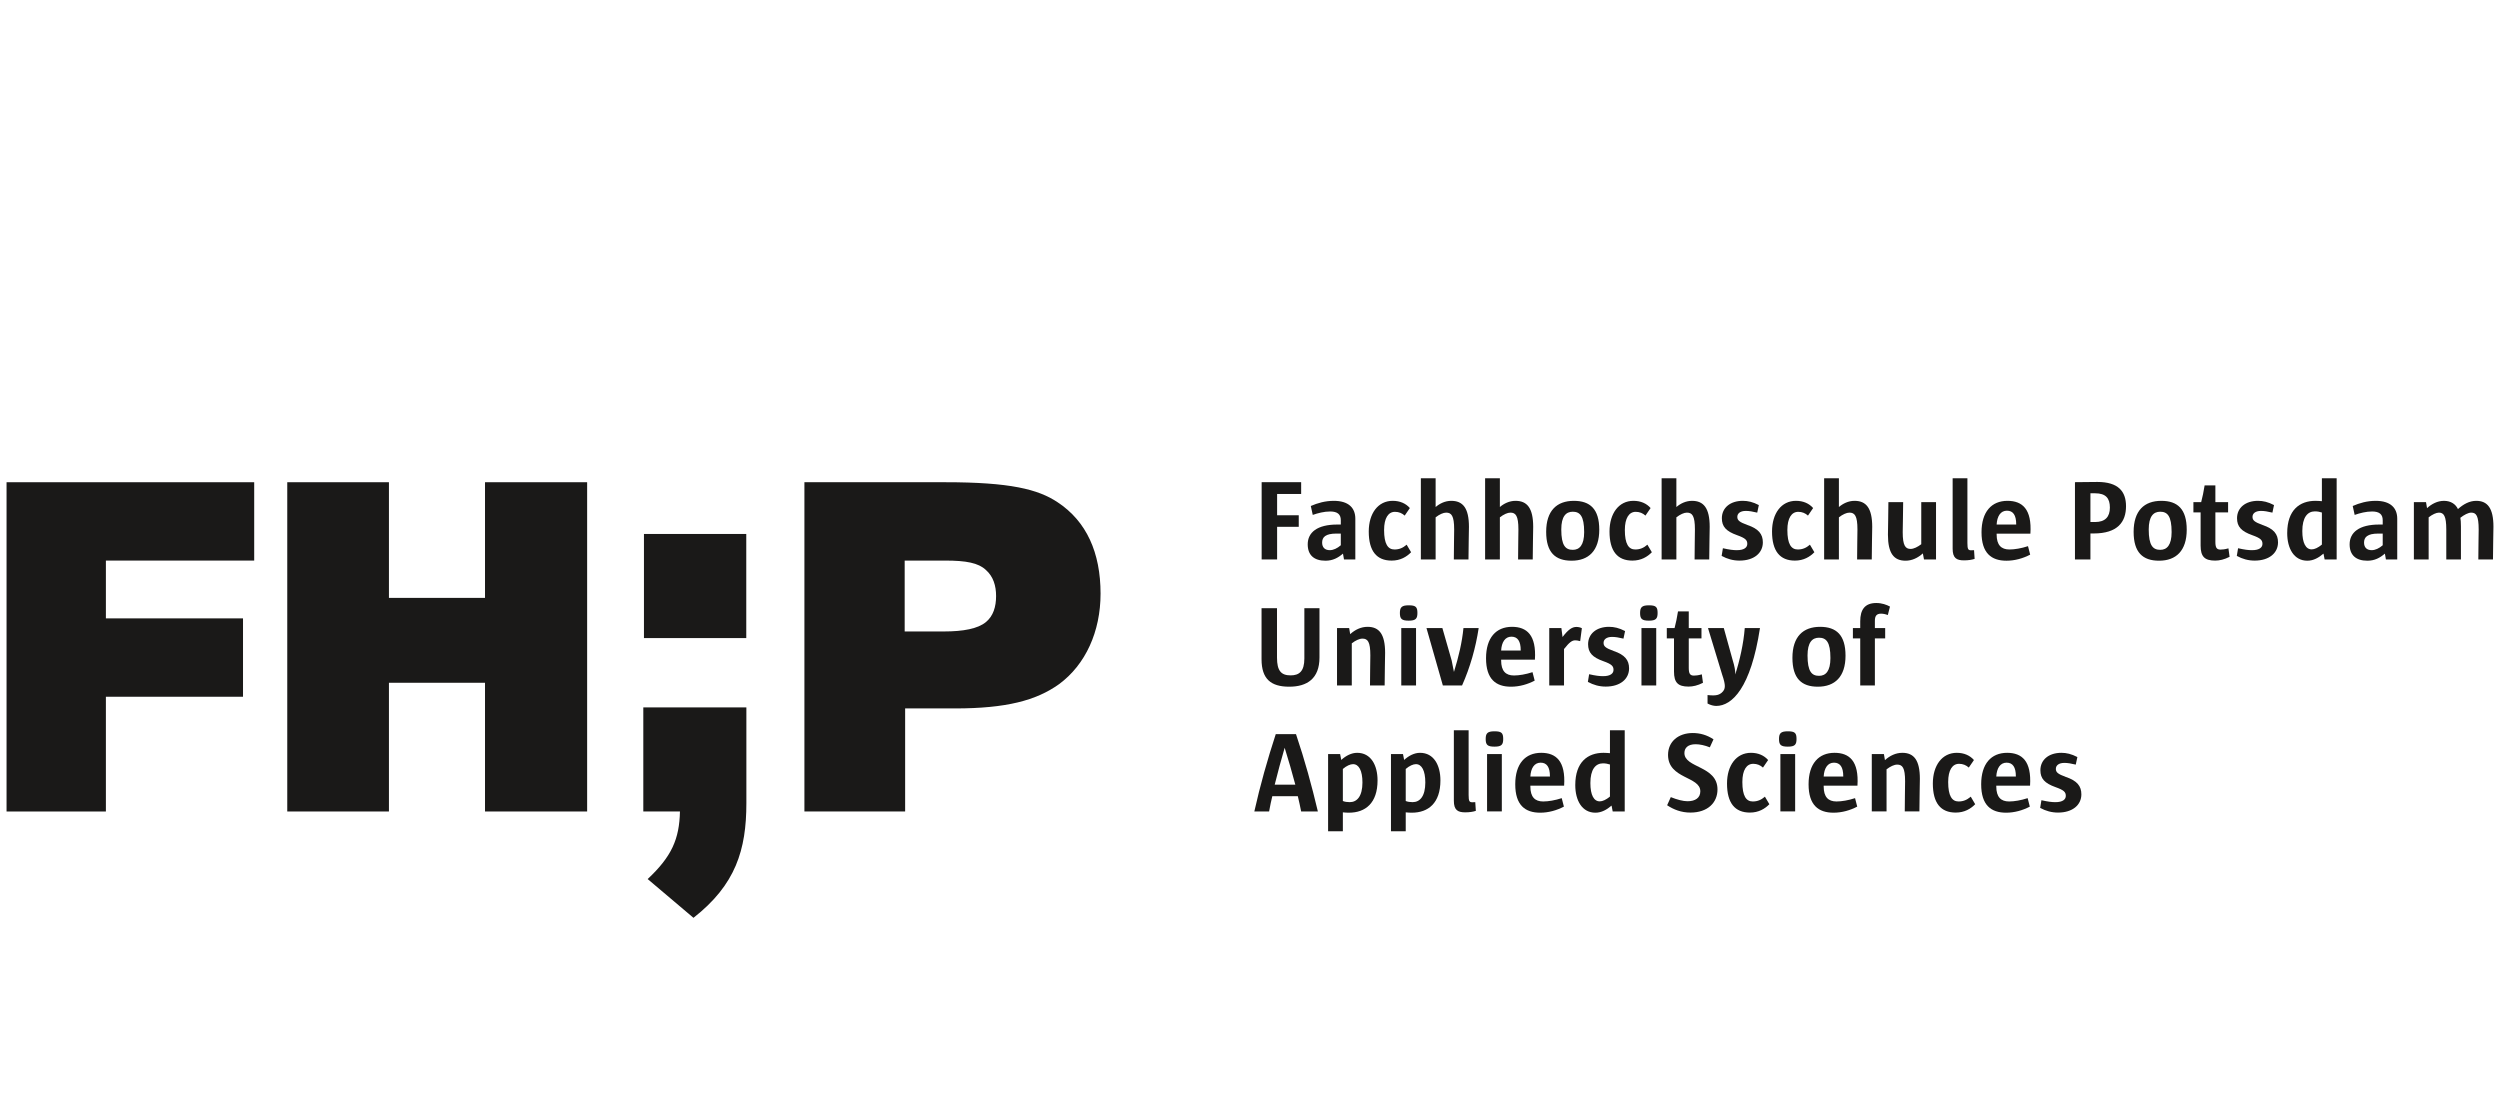
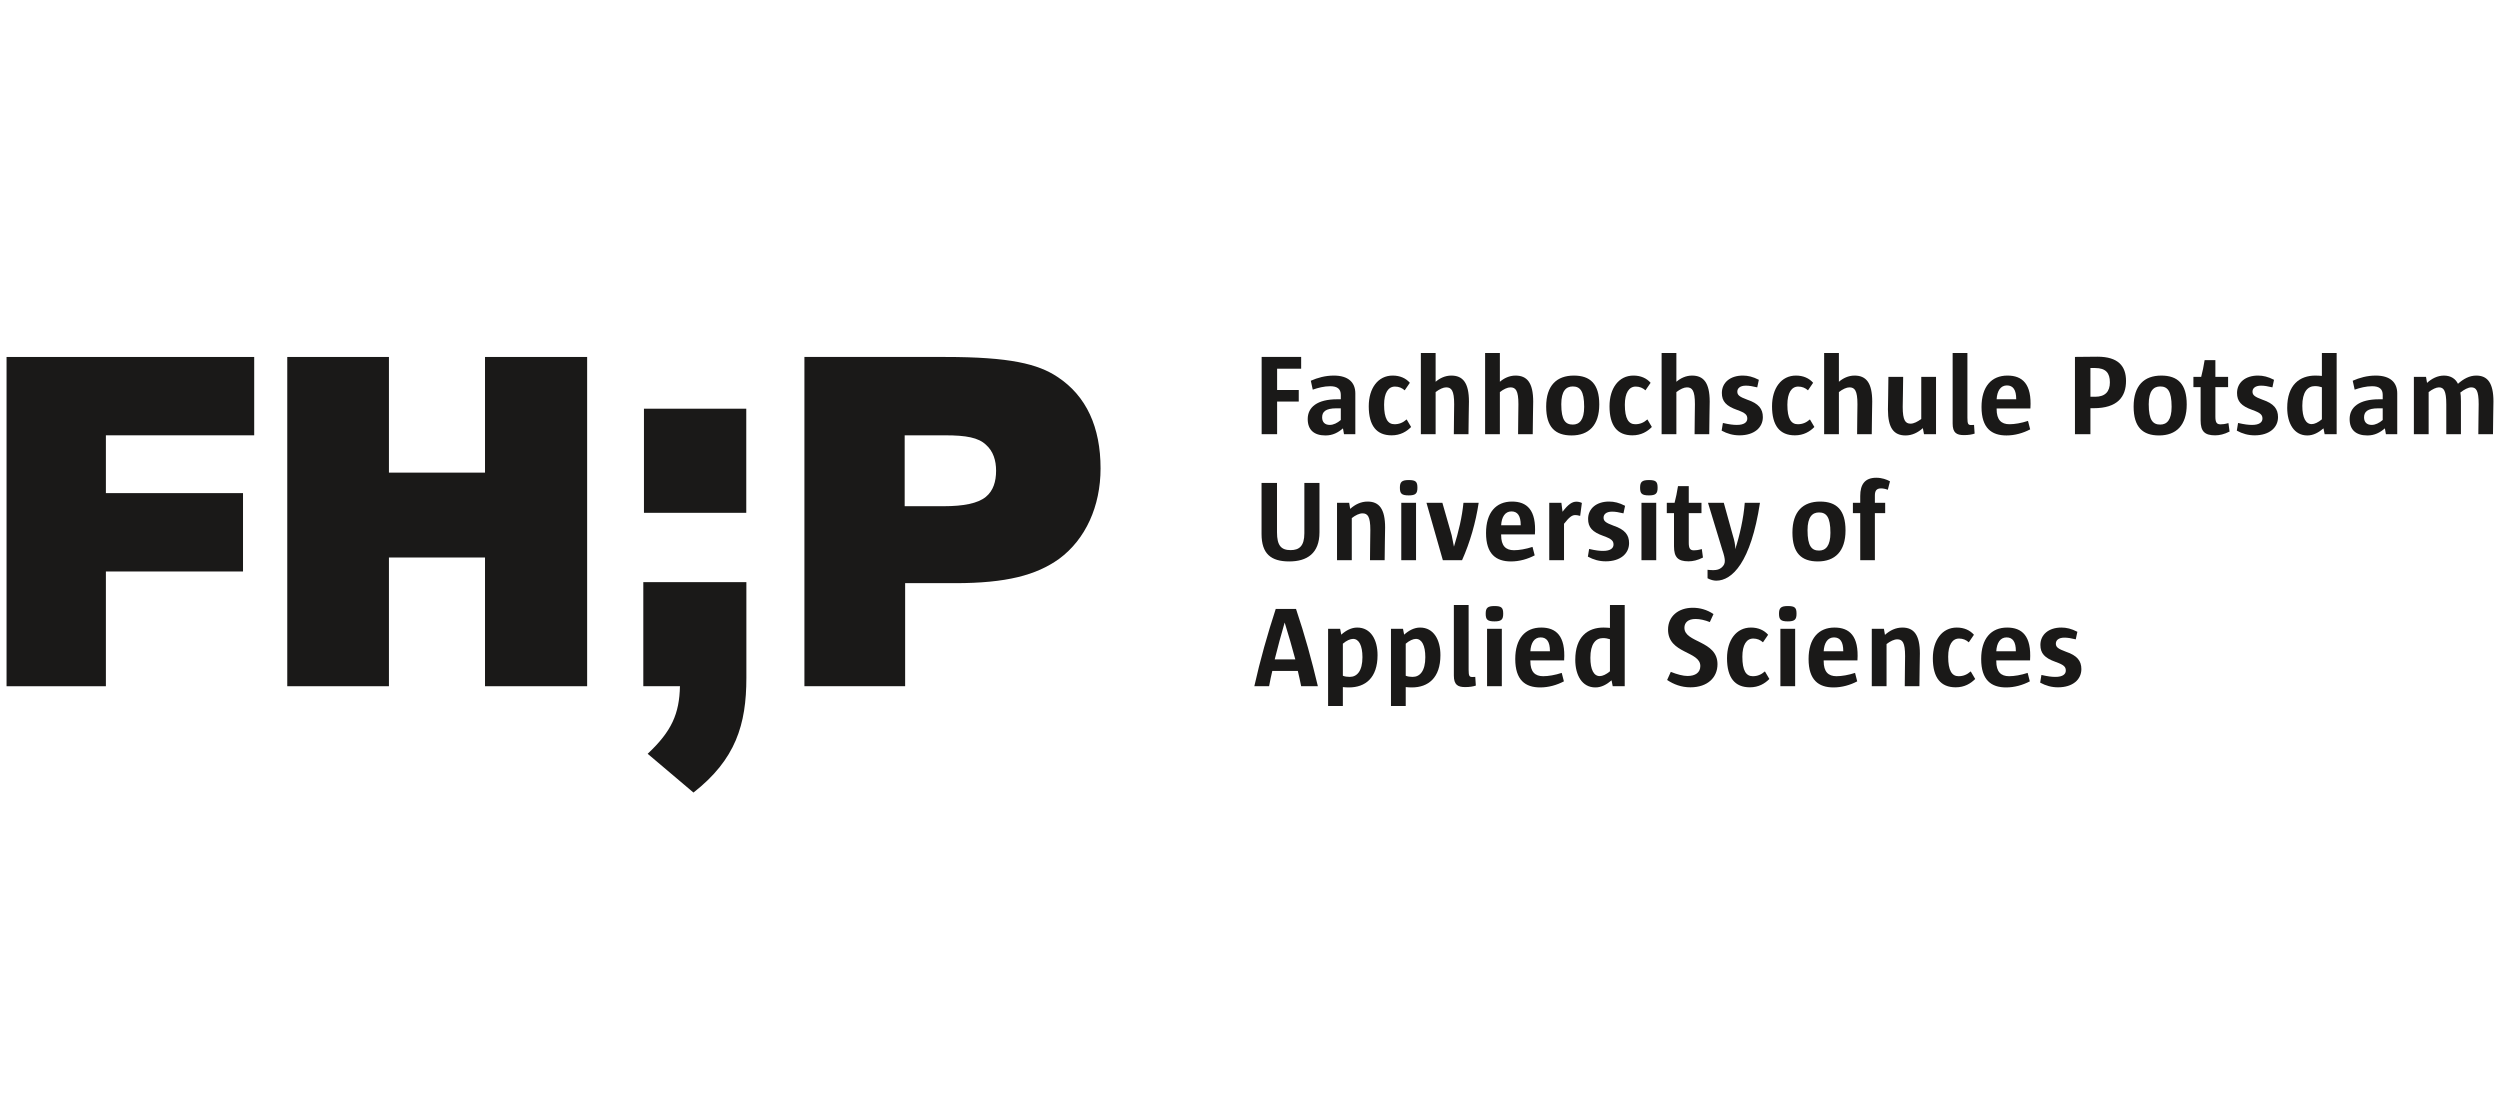
<svg xmlns="http://www.w3.org/2000/svg" width="500px" height="220px" viewBox="0 0 500 220" version="1.1">
-   <defs />
-   <g id="Page-1" stroke="none" stroke-width="1" fill="none" fill-rule="evenodd">
+   <g id="Page-1" stroke="none" stroke-width="1" fill="none" fill-rule="evenodd" transform="matrix(1, 0, 0, 1, 0, -25.05224)">
    <g id="161116_FH;P_horizontal_K" transform="translate(1, 95)" fill="#1A1918">
      <path d="M148.275,65.627 C148.275,74.966 146.14,81.948 137.694,88.564 L128.533,80.81 C133.342,76.302 134.87,72.813 134.991,67.292 L127.661,67.297 L127.661,46.474 L148.275,46.474 L148.275,65.627 Z" id="Fill-1" />
      <polygon id="Fill-3" points="127.791 32.616 148.254 32.616 148.254 11.793 127.791 11.793" />
      <polygon id="Fill-5" points="0.31 67.3 0.31 1.446 49.84 1.446 49.84 17.115 20.177 17.115 20.177 28.676 47.602 28.676 47.602 44.349 20.177 44.349 20.177 67.3" />
      <polygon id="Fill-6" points="96.002 67.297 96.002 41.553 76.787 41.553 76.787 67.297 56.452 67.297 56.452 1.445 76.787 1.445 76.787 24.577 96.002 24.577 96.002 1.445 116.428 1.445 116.428 67.297" />
      <path d="M187.772,31.293 C191.69,31.293 194.58,30.732 196.166,29.428 C197.657,28.214 198.218,26.35 198.218,24.203 C198.218,22.151 197.657,20.286 196.166,18.98 C194.674,17.581 192.248,17.116 188.05,17.116 L179.936,17.116 L179.936,31.293 L187.772,31.293 Z M159.882,67.297 L159.882,1.445 L188.05,1.445 C201.017,1.445 206.611,2.842 210.529,5.456 C216.313,9.279 219.112,15.528 219.112,23.736 C219.112,31.293 216.127,37.916 210.81,41.833 C206.24,45.097 200.271,46.685 190.01,46.685 L180.027,46.685 L180.027,67.297 L159.882,67.297 Z" id="Fill-7" />
      <polygon id="Fill-8" points="254.423 3.794 254.423 8.052 258.75 8.052 258.75 10.363 254.423 10.363 254.423 16.89 251.33 16.89 251.33 1.436 259.231 1.436 259.231 3.794" />
      <path d="M267.161,11.715 L266.29,11.715 C264.068,11.715 263.427,12.448 263.427,13.525 C263.427,14.462 263.956,15.034 264.962,15.034 C265.672,15.034 266.449,14.67 267.161,14.052 L267.161,11.715 Z M267.8,16.89 L267.594,15.722 C266.611,16.569 265.557,17.142 264.091,17.142 C261.778,17.142 260.543,15.996 260.543,13.866 C260.543,11.486 262.442,9.908 266.449,9.908 L267.161,9.908 L267.161,9.037 C267.161,7.869 266.497,7.296 265.031,7.296 C263.842,7.296 262.582,7.617 261.551,7.983 L261.161,6.199 C262.513,5.603 264.048,5.168 265.764,5.168 C268.693,5.168 270.066,6.565 270.066,8.739 L270.066,16.89 L267.8,16.89 Z" id="Fill-9" />
      <path d="M277.331,17.12 C274.309,17.12 272.751,15.195 272.751,11.303 C272.751,7.686 274.607,5.166 277.537,5.166 C279.003,5.166 280.169,5.696 280.971,6.61 L279.94,8.119 C279.413,7.64 278.771,7.366 277.993,7.366 C276.666,7.366 275.819,8.6 275.819,11.006 C275.819,13.8 276.575,14.898 277.901,14.898 C278.817,14.898 279.575,14.6 280.329,13.935 L281.22,15.447 C280.329,16.364 279.069,17.12 277.331,17.12" id="Fill-10" />
      <path d="M292.697,16.889 L289.767,16.889 C289.767,14.553 289.833,12.173 289.833,10.892 C289.833,8.146 289.286,7.525 288.232,7.525 C287.66,7.525 286.904,7.868 286.125,8.464 L286.125,16.889 L283.172,16.889 L283.172,0.657 L286.125,0.657 L286.125,6.405 C286.929,5.717 288.003,5.168 289.263,5.168 C291.552,5.168 292.789,6.588 292.789,10.363 C292.789,11.74 292.697,14.349 292.697,16.889" id="Fill-11" />
      <path d="M305.547,16.889 L302.617,16.889 C302.617,14.553 302.683,12.173 302.683,10.892 C302.683,8.146 302.136,7.525 301.082,7.525 C300.509,7.525 299.753,7.868 298.974,8.464 L298.974,16.889 L296.022,16.889 L296.022,0.657 L298.974,0.657 L298.974,6.405 C299.776,5.717 300.853,5.168 302.113,5.168 C304.401,5.168 305.638,6.588 305.638,10.363 C305.638,11.74 305.547,14.349 305.547,16.889" id="Fill-12" />
      <path d="M313.544,7.344 C312.193,7.344 311.256,8.281 311.256,10.892 C311.256,14.12 312.101,14.967 313.567,14.967 C314.896,14.967 315.833,14.028 315.833,11.417 C315.833,8.189 314.987,7.344 313.544,7.344 M313.315,17.141 C310.062,17.141 308.234,15.494 308.234,11.373 C308.234,7.135 310.36,5.168 313.773,5.168 C317.026,5.168 318.854,6.817 318.854,10.936 C318.854,15.148 316.728,17.141 313.315,17.141" id="Fill-13" />
      <path d="M325.481,17.12 C322.459,17.12 320.902,15.195 320.902,11.303 C320.902,7.686 322.757,5.166 325.687,5.166 C327.153,5.166 328.319,5.696 329.121,6.61 L328.09,8.119 C327.563,7.64 326.922,7.366 326.143,7.366 C324.817,7.366 323.969,8.6 323.969,11.006 C323.969,13.8 324.725,14.898 326.051,14.898 C326.97,14.898 327.726,14.6 328.48,13.935 L329.371,15.447 C328.48,16.364 327.22,17.12 325.481,17.12" id="Fill-14" />
      <path d="M340.848,16.889 L337.918,16.889 C337.918,14.553 337.984,12.173 337.984,10.892 C337.984,8.146 337.437,7.525 336.383,7.525 C335.81,7.525 335.054,7.868 334.275,8.464 L334.275,16.889 L331.323,16.889 L331.323,0.657 L334.275,0.657 L334.275,6.405 C335.077,5.717 336.154,5.168 337.414,5.168 C339.702,5.168 340.939,6.588 340.939,10.363 C340.939,11.74 340.848,14.349 340.848,16.889" id="Fill-15" />
      <path d="M346.899,17.12 C345.616,17.12 344.45,16.797 343.328,16.18 L343.58,14.646 C344.885,14.943 345.662,15.035 346.372,15.035 C347.884,15.035 348.457,14.462 348.457,13.775 C348.457,13.021 348.088,12.632 346.418,12.036 C344.221,11.258 343.373,10.318 343.373,8.648 C343.373,6.566 345.043,5.166 347.563,5.166 C348.592,5.166 349.579,5.398 350.768,6.014 L350.447,7.526 C349.487,7.297 348.823,7.182 348.179,7.182 C346.99,7.182 346.464,7.73 346.464,8.373 C346.464,9.058 346.853,9.404 348.477,10 C350.722,10.754 351.57,11.83 351.57,13.477 C351.57,15.562 349.852,17.12 346.899,17.12" id="Fill-16" />
      <path d="M357.986,17.12 C354.964,17.12 353.406,15.195 353.406,11.303 C353.406,7.686 355.262,5.166 358.192,5.166 C359.658,5.166 360.824,5.696 361.626,6.61 L360.595,8.119 C360.068,7.64 359.427,7.366 358.648,7.366 C357.321,7.366 356.474,8.6 356.474,11.006 C356.474,13.8 357.23,14.898 358.556,14.898 C359.472,14.898 360.231,14.6 360.984,13.935 L361.875,15.447 C360.984,16.364 359.724,17.12 357.986,17.12" id="Fill-17" />
      <path d="M373.352,16.889 L370.422,16.889 C370.422,14.553 370.489,12.173 370.489,10.892 C370.489,8.146 369.941,7.525 368.887,7.525 C368.315,7.525 367.559,7.868 366.78,8.464 L366.78,16.889 L363.827,16.889 L363.827,0.657 L366.78,0.657 L366.78,6.405 C367.582,5.717 368.658,5.168 369.918,5.168 C372.207,5.168 373.444,6.588 373.444,10.363 C373.444,11.74 373.352,14.349 373.352,16.889" id="Fill-18" />
      <path d="M383.799,16.889 L383.57,15.678 C382.587,16.569 381.419,17.141 380.113,17.141 C377.777,17.141 376.588,15.678 376.588,11.946 C376.588,10.526 376.68,7.939 376.68,5.42 L379.632,5.42 C379.632,7.731 379.543,10.065 379.543,11.44 C379.543,14.143 380.091,14.784 381.121,14.784 C381.76,14.784 382.516,14.395 383.252,13.845 L383.252,5.42 L386.205,5.42 L386.205,16.889 L383.799,16.889 Z" id="Fill-19" />
      <path d="M391.794,17.073 C390.308,17.073 389.529,16.614 389.529,14.759 L389.529,0.657 L392.482,0.657 L392.482,13.591 C392.482,14.876 392.642,15.057 393.238,15.057 C393.421,15.057 393.65,15.034 393.81,15.034 L393.925,16.775 C393.375,16.958 392.69,17.073 391.794,17.073" id="Fill-20" />
      <path d="M402.241,9.86 C402.241,8.03 401.621,7.137 400.386,7.137 C399.105,7.137 398.418,8.259 398.327,9.906 L402.241,9.906 L402.241,9.86 Z M398.327,11.739 L398.327,11.899 C398.327,14.007 399.241,14.898 400.89,14.898 C401.918,14.898 403.27,14.671 404.599,14.233 L405.034,15.926 C403.636,16.662 401.989,17.143 400.294,17.143 C397.296,17.143 395.305,15.654 395.305,11.464 C395.305,7.366 397.296,5.167 400.5,5.167 C403.453,5.167 405.4,6.816 405.08,11.739 L398.327,11.739 Z" id="Fill-21" />
      <path d="M418.024,3.657 L417.085,3.657 L417.085,9.405 L418.024,9.405 C420.061,9.405 420.977,8.351 420.977,6.518 C420.977,4.663 420.175,3.657 418.024,3.657 M417.726,11.693 L417.085,11.693 L417.085,16.888 L413.992,16.888 L413.992,1.435 C415.435,1.435 416.902,1.391 418.48,1.391 C422.67,1.391 424.204,3.291 424.204,6.243 C424.204,9.405 422.512,11.693 417.726,11.693" id="Fill-22" />
      <path d="M431.035,7.344 C429.683,7.344 428.746,8.281 428.746,10.892 C428.746,14.12 429.592,14.967 431.058,14.967 C432.386,14.967 433.323,14.028 433.323,11.417 C433.323,8.189 432.478,7.344 431.035,7.344 M430.806,17.141 C427.553,17.141 425.725,15.494 425.725,11.373 C425.725,7.135 427.851,5.168 431.264,5.168 C434.517,5.168 436.345,6.817 436.345,10.936 C436.345,15.148 434.219,17.141 430.806,17.141" id="Fill-23" />
      <path d="M442.03,17.12 C439.925,17.12 439.123,16.318 439.123,14.121 L439.123,7.48 L437.682,7.48 L437.682,5.421 L439.238,5.421 C439.512,4.388 439.719,3.359 439.925,2.078 L442.076,2.078 L442.076,5.421 L444.619,5.421 L444.619,7.48 L442.076,7.48 L442.076,13.386 C442.076,14.554 442.353,14.92 443.107,14.92 C443.473,14.92 443.954,14.877 444.687,14.671 L444.916,16.364 C443.84,16.911 442.9,17.12 442.03,17.12" id="Fill-24" />
      <path d="M449.934,17.12 C448.651,17.12 447.485,16.797 446.362,16.18 L446.614,14.646 C447.92,14.943 448.697,15.035 449.409,15.035 C450.919,15.035 451.491,14.462 451.491,13.775 C451.491,13.021 451.125,12.632 449.452,12.036 C447.256,11.258 446.408,10.318 446.408,8.648 C446.408,6.566 448.078,5.166 450.598,5.166 C451.626,5.166 452.614,5.398 453.803,6.014 L453.482,7.526 C452.522,7.297 451.858,7.182 451.216,7.182 C450.025,7.182 449.501,7.73 449.501,8.373 C449.501,9.058 449.888,9.404 451.512,10 C453.757,10.754 454.604,11.83 454.604,13.477 C454.604,15.562 452.886,17.12 449.934,17.12" id="Fill-25" />
      <path d="M463.378,7.503 C462.964,7.365 462.485,7.273 461.981,7.273 C460.492,7.273 459.463,8.488 459.463,11.211 C459.463,13.639 460.173,14.876 461.339,14.876 C461.889,14.876 462.622,14.553 463.378,13.914 L463.378,7.503 Z M463.926,16.89 L463.699,15.722 C462.737,16.546 461.683,17.142 460.469,17.142 C457.791,17.142 456.442,14.693 456.442,11.624 C456.442,6.999 458.936,5.166 462.095,5.166 C462.554,5.166 463.08,5.214 463.378,5.237 L463.378,0.658 L466.331,0.658 L466.331,16.89 L463.926,16.89 Z" id="Fill-26" />
      <path d="M475.543,11.715 L474.673,11.715 C472.451,11.715 471.81,12.448 471.81,13.525 C471.81,14.462 472.336,15.034 473.344,15.034 C474.054,15.034 474.831,14.67 475.543,14.052 L475.543,11.715 Z M476.183,16.89 L475.976,15.722 C474.994,16.569 473.94,17.142 472.474,17.142 C470.16,17.142 468.925,15.996 468.925,13.866 C468.925,11.486 470.825,9.908 474.831,9.908 L475.543,9.908 L475.543,9.037 C475.543,7.869 474.879,7.296 473.413,7.296 C472.224,7.296 470.964,7.617 469.933,7.983 L469.544,6.199 C470.896,5.603 472.43,5.168 474.146,5.168 C477.076,5.168 478.448,6.565 478.448,8.739 L478.448,16.89 L476.183,16.89 Z" id="Fill-27" />
      <path d="M497.596,16.889 L494.666,16.889 C494.666,14.578 494.735,12.219 494.735,10.892 C494.735,8.146 494.231,7.525 493.248,7.525 C492.653,7.525 491.828,7.96 491.07,8.556 C491.141,8.922 491.187,9.449 491.187,10.274 L491.187,16.889 L488.257,16.889 L488.257,10.892 C488.257,8.189 487.751,7.525 486.791,7.525 C486.241,7.525 485.485,7.891 484.729,8.464 L484.729,16.889 L481.776,16.889 L481.776,5.42 L484.202,5.42 L484.408,6.631 C485.327,5.786 486.493,5.168 487.799,5.168 C489.217,5.168 490.156,5.878 490.589,6.815 C491.691,5.832 492.88,5.168 494.254,5.168 C496.499,5.168 497.688,6.631 497.688,10.342 C497.688,11.763 497.596,14.37 497.596,16.889" id="Fill-28" />
      <path d="M256.85,42.34 C253.185,42.34 251.309,40.806 251.309,36.847 L251.309,26.635 L254.401,26.635 L254.401,36.524 C254.401,39.156 255.224,40.075 257.125,40.075 C258.841,40.075 259.872,39.271 259.872,36.707 L259.872,26.635 L262.896,26.635 L262.896,36.501 C262.896,40.737 260.399,42.34 256.85,42.34" id="Fill-29" />
      <path d="M275.93,42.088 L273,42.088 C273,39.776 273.067,37.417 273.067,36.068 C273.067,33.344 272.542,32.723 271.488,32.723 C270.87,32.723 270.114,33.09 269.358,33.662 L269.358,42.088 L266.405,42.088 L266.405,30.618 L268.831,30.618 L269.037,31.83 C270.022,30.939 271.191,30.366 272.519,30.366 C274.831,30.366 276.022,31.83 276.022,35.561 C276.022,36.982 275.93,39.568 275.93,42.088" id="Fill-30" />
      <path d="M279.255,42.088 L282.208,42.088 L282.208,30.618 L279.255,30.618 L279.255,42.088 Z M280.742,29.131 C279.324,29.131 278.978,28.763 278.978,27.597 C278.978,26.451 279.347,26.062 280.742,26.062 C282.162,26.062 282.483,26.405 282.483,27.597 C282.483,28.742 282.139,29.131 280.742,29.131 L280.742,29.131 Z" id="Fill-31" />
      <path d="M291.415,42.088 L287.569,42.088 L284.296,30.618 L287.477,30.618 L289.333,37.096 L289.791,39.387 C290.753,36.274 291.415,33.435 291.69,30.618 L294.735,30.618 C294.139,34.556 293.019,38.493 291.415,42.088" id="Fill-32" />
      <path d="M303.144,35.059 C303.144,33.228 302.526,32.335 301.289,32.335 C300.008,32.335 299.321,33.457 299.229,35.105 L303.144,35.105 L303.144,35.059 Z M299.229,36.937 L299.229,37.097 C299.229,39.205 300.143,40.096 301.793,40.096 C302.821,40.096 304.173,39.869 305.501,39.432 L305.937,41.125 C304.539,41.86 302.892,42.341 301.197,42.341 C298.198,42.341 296.208,40.852 296.208,36.662 C296.208,32.564 298.198,30.365 301.403,30.365 C304.356,30.365 306.303,32.014 305.982,36.937 L299.229,36.937 Z" id="Fill-33" />
      <path d="M315.034,33.229 C314.553,33.089 314.255,33.068 314.026,33.068 C313.385,33.068 312.835,33.501 311.804,34.807 L311.804,42.087 L308.851,42.087 L308.851,30.617 L311.277,30.617 L311.506,32.404 C312.675,30.869 313.453,30.388 314.278,30.388 C314.619,30.388 315.009,30.457 315.375,30.64 L315.034,33.229 Z" id="Fill-34" />
      <path d="M320.146,42.318 C318.865,42.318 317.697,41.995 316.574,41.379 L316.826,39.844 C318.13,40.142 318.909,40.233 319.621,40.233 C321.131,40.233 321.703,39.661 321.703,38.973 C321.703,38.22 321.337,37.83 319.665,37.235 C317.468,36.456 316.62,35.517 316.62,33.847 C316.62,31.764 318.292,30.365 320.81,30.365 C321.838,30.365 322.826,30.596 324.015,31.212 L323.694,32.724 C322.734,32.495 322.07,32.381 321.428,32.381 C320.237,32.381 319.713,32.928 319.713,33.572 C319.713,34.257 320.1,34.603 321.724,35.198 C323.969,35.952 324.816,37.029 324.816,38.676 C324.816,40.76 323.098,42.318 320.146,42.318" id="Fill-35" />
      <path d="M327.293,42.088 L330.245,42.088 L330.245,30.618 L327.293,30.618 L327.293,42.088 Z M328.782,29.131 C327.361,29.131 327.018,28.763 327.018,27.597 C327.018,26.451 327.384,26.062 328.782,26.062 C330.202,26.062 330.52,26.405 330.52,27.597 C330.52,28.742 330.179,29.131 328.782,29.131 L328.782,29.131 Z" id="Fill-36" />
      <path d="M336.707,42.318 C334.601,42.318 333.8,41.516 333.8,39.319 L333.8,32.678 L332.359,32.678 L332.359,30.619 L333.914,30.619 C334.189,29.586 334.395,28.557 334.601,27.277 L336.752,27.277 L336.752,30.619 L339.295,30.619 L339.295,32.678 L336.752,32.678 L336.752,38.584 C336.752,39.752 337.03,40.119 337.783,40.119 C338.15,40.119 338.631,40.075 339.364,39.869 L339.593,41.562 C338.516,42.109 337.577,42.318 336.707,42.318" id="Fill-37" />
      <path d="M342.248,46.186 C341.744,46.186 341.105,46.028 340.509,45.705 L340.509,44.012 C340.853,44.055 341.38,44.081 341.652,44.081 C342.388,44.081 342.889,43.92 343.302,43.574 C343.783,43.164 343.966,42.775 343.966,42.225 C343.966,41.767 343.829,41.08 343.441,39.957 L340.601,30.618 L343.76,30.618 L345.544,37.053 C345.89,38.15 346.096,39.204 346.048,39.891 C346.919,37.211 347.721,33.685 347.95,30.618 L350.994,30.618 C349.164,42.592 345.409,46.186 342.248,46.186" id="Fill-38" />
      <path d="M362.795,32.542 C361.444,32.542 360.507,33.479 360.507,36.09 C360.507,39.318 361.352,40.166 362.818,40.166 C364.147,40.166 365.084,39.226 365.084,36.615 C365.084,33.387 364.238,32.542 362.795,32.542 M362.566,42.34 C359.313,42.34 357.485,40.693 357.485,36.572 C357.485,32.334 359.611,30.366 363.024,30.366 C366.277,30.366 368.105,32.015 368.105,36.134 C368.105,40.347 365.979,42.34 362.566,42.34" id="Fill-39" />
      <path d="M376.562,28.008 C376.081,27.824 375.625,27.733 375.211,27.733 C374.317,27.733 373.976,28.191 373.976,29.153 L373.976,30.619 L376.035,30.619 L376.035,32.678 L373.976,32.678 L373.976,42.087 L371.046,42.087 L371.046,32.678 L369.58,32.678 L369.58,30.619 L371.046,30.619 L371.046,29.245 C371.046,26.979 371.937,25.602 374.251,25.602 C375.394,25.602 376.313,25.948 376.998,26.315 L376.562,28.008 Z" id="Fill-40" />
      <path d="M255.933,54.557 C255.294,56.754 254.515,59.592 253.942,61.929 L258.063,61.929 C257.422,59.548 256.689,56.937 255.933,54.557 L255.933,54.557 Z M259.229,67.287 C259.046,66.416 258.796,65.133 258.565,64.242 L253.461,64.242 C253.255,65.11 253.003,66.233 252.822,67.287 L249.867,67.287 C251.012,62.137 252.524,56.8 254.149,51.833 L258.201,51.833 C259.985,57.12 261.337,62.089 262.572,67.287 L259.229,67.287 Z" id="Fill-41" />
      <path d="M269.61,57.83 C269.063,57.83 268.307,58.153 267.572,58.792 L267.572,65.204 C267.961,65.364 268.442,65.43 268.948,65.43 C270.435,65.43 271.489,64.219 271.489,61.495 C271.489,59.135 270.779,57.83 269.61,57.83 M268.788,67.538 C268.442,67.538 267.938,67.517 267.572,67.469 L267.572,71.247 L264.619,71.247 L264.619,55.816 L267.024,55.816 L267.253,56.984 C268.192,56.137 269.29,55.564 270.435,55.564 C273.184,55.564 274.51,58.038 274.51,61.083 C274.51,65.614 272.084,67.538 268.788,67.538" id="Fill-42" />
      <path d="M282.185,57.83 C281.638,57.83 280.882,58.153 280.146,58.792 L280.146,65.204 C280.536,65.364 281.017,65.43 281.523,65.43 C283.01,65.43 284.063,64.219 284.063,61.495 C284.063,59.135 283.353,57.83 282.185,57.83 M281.363,67.538 C281.017,67.538 280.513,67.517 280.146,67.469 L280.146,71.247 L277.194,71.247 L277.194,55.816 L279.599,55.816 L279.828,56.984 C280.767,56.137 281.864,55.564 283.01,55.564 C285.756,55.564 287.085,58.038 287.085,61.083 C287.085,65.614 284.659,67.538 281.363,67.538" id="Fill-43" />
      <path d="M292.037,67.469 C290.55,67.469 289.771,67.011 289.771,65.156 L289.771,51.054 L292.724,51.054 L292.724,63.987 C292.724,65.272 292.884,65.453 293.48,65.453 C293.663,65.453 293.892,65.43 294.053,65.43 L294.167,67.171 C293.618,67.355 292.933,67.469 292.037,67.469" id="Fill-44" />
      <path d="M296.413,67.286 L299.366,67.286 L299.366,55.816 L296.413,55.816 L296.413,67.286 Z M297.9,54.33 C296.482,54.33 296.138,53.961 296.138,52.795 C296.138,51.649 296.505,51.26 297.9,51.26 C299.32,51.26 299.641,51.604 299.641,52.795 C299.641,53.94 299.3,54.33 297.9,54.33 L297.9,54.33 Z" id="Fill-45" />
      <path d="M308.987,60.257 C308.987,58.427 308.367,57.533 307.132,57.533 C305.851,57.533 305.164,58.656 305.072,60.303 L308.987,60.303 L308.987,60.257 Z M305.072,62.135 L305.072,62.296 C305.072,64.403 305.986,65.294 307.636,65.294 C308.664,65.294 310.016,65.068 311.345,64.63 L311.78,66.323 C310.382,67.058 308.735,67.539 307.04,67.539 C304.042,67.539 302.051,66.05 302.051,61.861 C302.051,57.762 304.042,55.563 307.246,55.563 C310.199,55.563 312.146,57.213 311.826,62.135 L305.072,62.135 Z" id="Fill-46" />
      <path d="M320.991,57.899 C320.577,57.762 320.098,57.67 319.594,57.67 C318.105,57.67 317.076,58.884 317.076,61.608 C317.076,64.036 317.787,65.273 318.953,65.273 C319.502,65.273 320.235,64.95 320.991,64.311 L320.991,57.899 Z M321.539,67.287 L321.312,66.118 C320.35,66.943 319.296,67.539 318.082,67.539 C315.406,67.539 314.055,65.09 314.055,62.02 C314.055,57.395 316.55,55.563 319.709,55.563 C320.167,55.563 320.694,55.611 320.991,55.634 L320.991,51.054 L323.944,51.054 L323.944,67.287 L321.539,67.287 Z" id="Fill-47" />
      <path d="M337.074,67.516 C335.264,67.516 333.731,66.918 332.426,66.05 L333.159,64.424 C334.393,64.928 335.63,65.248 336.501,65.248 C338.079,65.248 339.064,64.561 339.064,63.258 C339.064,60.234 332.609,60.829 332.609,55.975 C332.609,53.32 334.668,51.605 337.555,51.605 C338.998,51.605 340.393,51.994 341.699,52.865 L340.966,54.466 C339.983,54.076 338.973,53.847 338.127,53.847 C336.593,53.847 335.882,54.58 335.882,55.611 C335.882,58.633 342.498,58.126 342.498,62.889 C342.498,65.5 340.576,67.516 337.074,67.516" id="Fill-48" />
      <path d="M348.984,67.516 C345.962,67.516 344.404,65.592 344.404,61.7 C344.404,58.083 346.26,55.563 349.19,55.563 C350.656,55.563 351.822,56.092 352.624,57.006 L351.593,58.516 C351.066,58.037 350.425,57.762 349.646,57.762 C348.319,57.762 347.472,58.997 347.472,61.402 C347.472,64.197 348.228,65.294 349.554,65.294 C350.47,65.294 351.229,64.996 351.982,64.332 L352.873,65.844 C351.982,66.76 350.722,67.516 348.984,67.516" id="Fill-49" />
      <path d="M355.077,67.286 L358.03,67.286 L358.03,55.816 L355.077,55.816 L355.077,67.286 Z M356.566,54.33 C355.146,54.33 354.802,53.961 354.802,52.795 C354.802,51.649 355.169,51.26 356.566,51.26 C357.986,51.26 358.305,51.604 358.305,52.795 C358.305,53.94 357.963,54.33 356.566,54.33 L356.566,54.33 Z" id="Fill-50" />
      <path d="M367.652,60.257 C367.652,58.427 367.033,57.533 365.799,57.533 C364.516,57.533 363.829,58.656 363.737,60.303 L367.652,60.303 L367.652,60.257 Z M363.737,62.135 L363.737,62.296 C363.737,64.403 364.653,65.294 366.3,65.294 C367.329,65.294 368.681,65.068 370.009,64.63 L370.444,66.323 C369.047,67.058 367.4,67.539 365.705,67.539 C362.706,67.539 360.716,66.05 360.716,61.861 C360.716,57.762 362.706,55.563 365.911,55.563 C368.864,55.563 370.811,57.213 370.49,62.135 L363.737,62.135 Z" id="Fill-51" />
      <path d="M382.882,67.286 L379.952,67.286 C379.952,64.975 380.019,62.615 380.019,61.266 C380.019,58.542 379.492,57.921 378.438,57.921 C377.822,57.921 377.066,58.288 376.31,58.861 L376.31,67.286 L373.357,67.286 L373.357,55.816 L375.783,55.816 L375.989,57.028 C376.974,56.137 378.142,55.564 379.471,55.564 C381.78,55.564 382.974,57.028 382.974,60.76 C382.974,62.18 382.882,64.766 382.882,67.286" id="Fill-52" />
      <path d="M390.148,67.516 C387.126,67.516 385.569,65.592 385.569,61.7 C385.569,58.083 387.424,55.563 390.354,55.563 C391.818,55.563 392.986,56.092 393.788,57.006 L392.757,58.516 C392.23,58.037 391.589,57.762 390.81,57.762 C389.484,57.762 388.636,58.997 388.636,61.402 C388.636,64.197 389.392,65.294 390.718,65.294 C391.635,65.294 392.39,64.996 393.146,64.332 L394.038,65.844 C393.146,66.76 391.887,67.516 390.148,67.516" id="Fill-53" />
      <path d="M402.172,60.257 C402.172,58.427 401.551,57.533 400.317,57.533 C399.036,57.533 398.349,58.656 398.257,60.303 L402.172,60.303 L402.172,60.257 Z M398.257,62.135 L398.257,62.296 C398.257,64.403 399.171,65.294 400.821,65.294 C401.849,65.294 403.201,65.068 404.529,64.63 L404.965,66.323 C403.567,67.058 401.92,67.539 400.225,67.539 C397.227,67.539 395.236,66.05 395.236,61.861 C395.236,57.762 397.227,55.563 400.431,55.563 C403.384,55.563 405.331,57.213 405.01,62.135 L398.257,62.135 Z" id="Fill-54" />
      <path d="M410.604,67.516 C409.323,67.516 408.155,67.193 407.032,66.577 L407.284,65.042 C408.588,65.34 409.367,65.432 410.079,65.432 C411.589,65.432 412.161,64.859 412.161,64.172 C412.161,63.418 411.795,63.029 410.123,62.433 C407.926,61.654 407.078,60.715 407.078,59.045 C407.078,56.963 408.75,55.563 411.268,55.563 C412.296,55.563 413.284,55.794 414.475,56.411 L414.152,57.922 C413.192,57.693 412.528,57.579 411.886,57.579 C410.695,57.579 410.171,58.126 410.171,58.77 C410.171,59.457 410.56,59.801 412.184,60.397 C414.427,61.15 415.274,62.227 415.274,63.874 C415.274,65.958 413.556,67.516 410.604,67.516" id="Fill-55" />
    </g>
  </g>
</svg>
